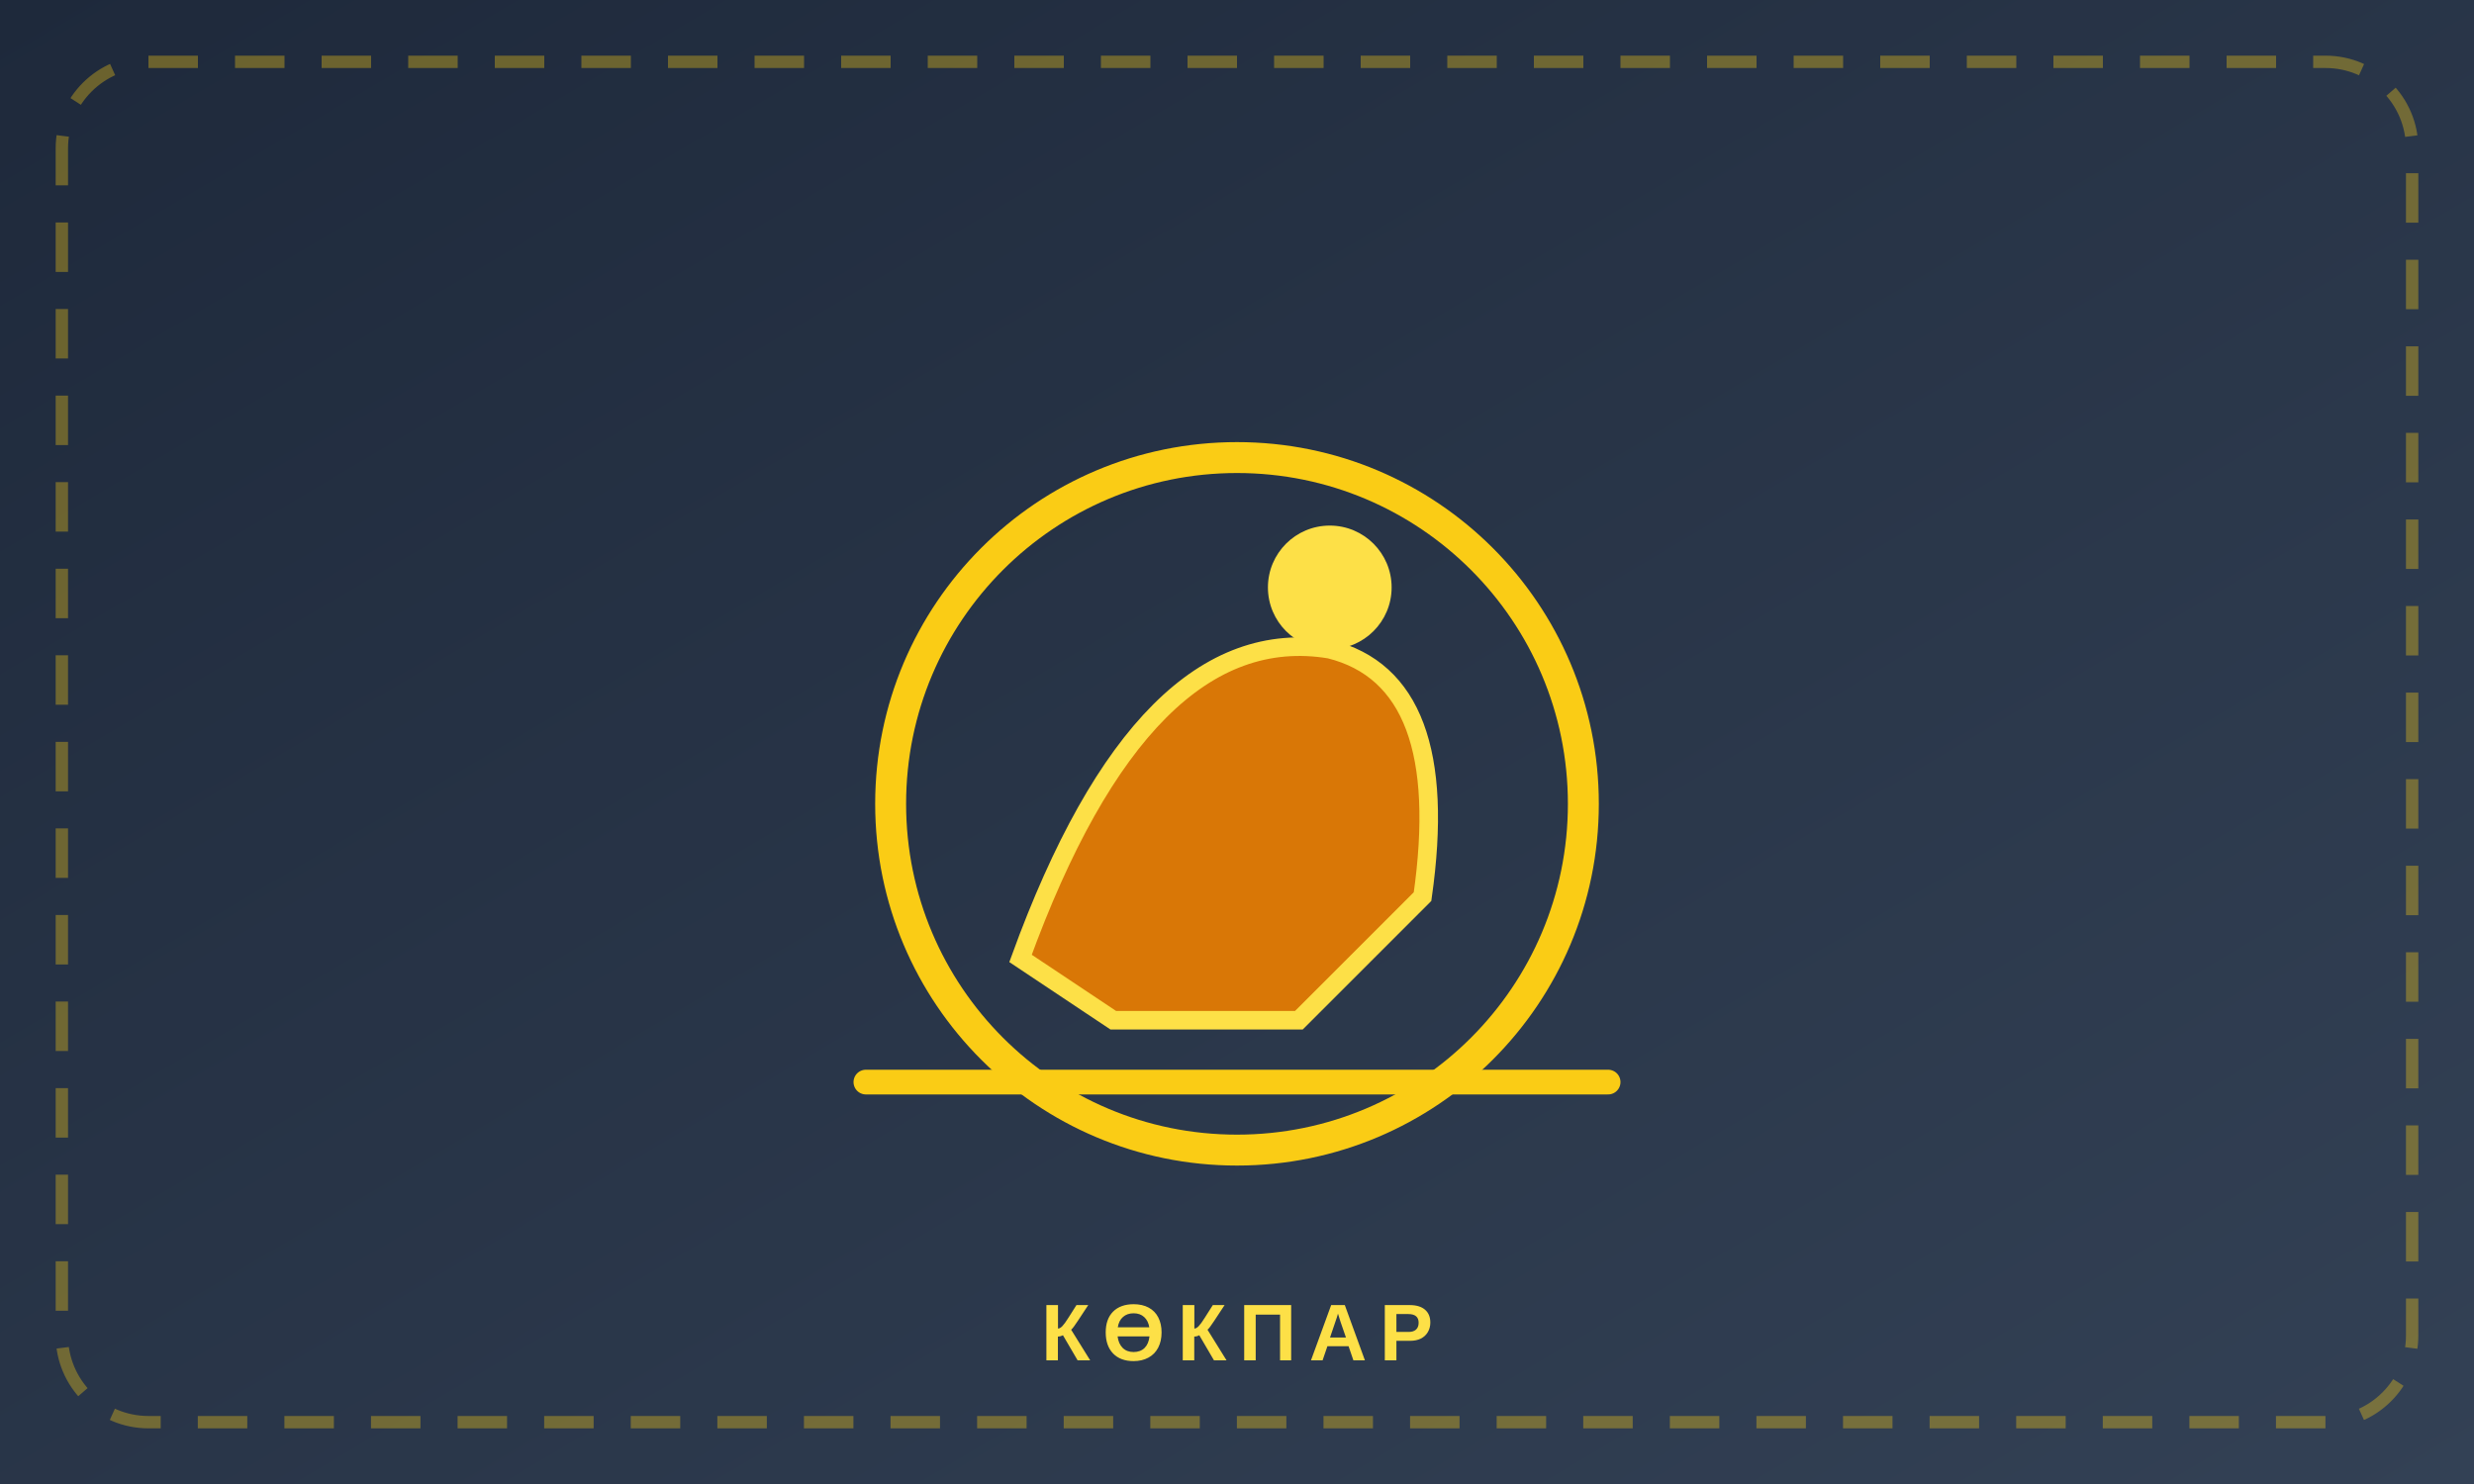
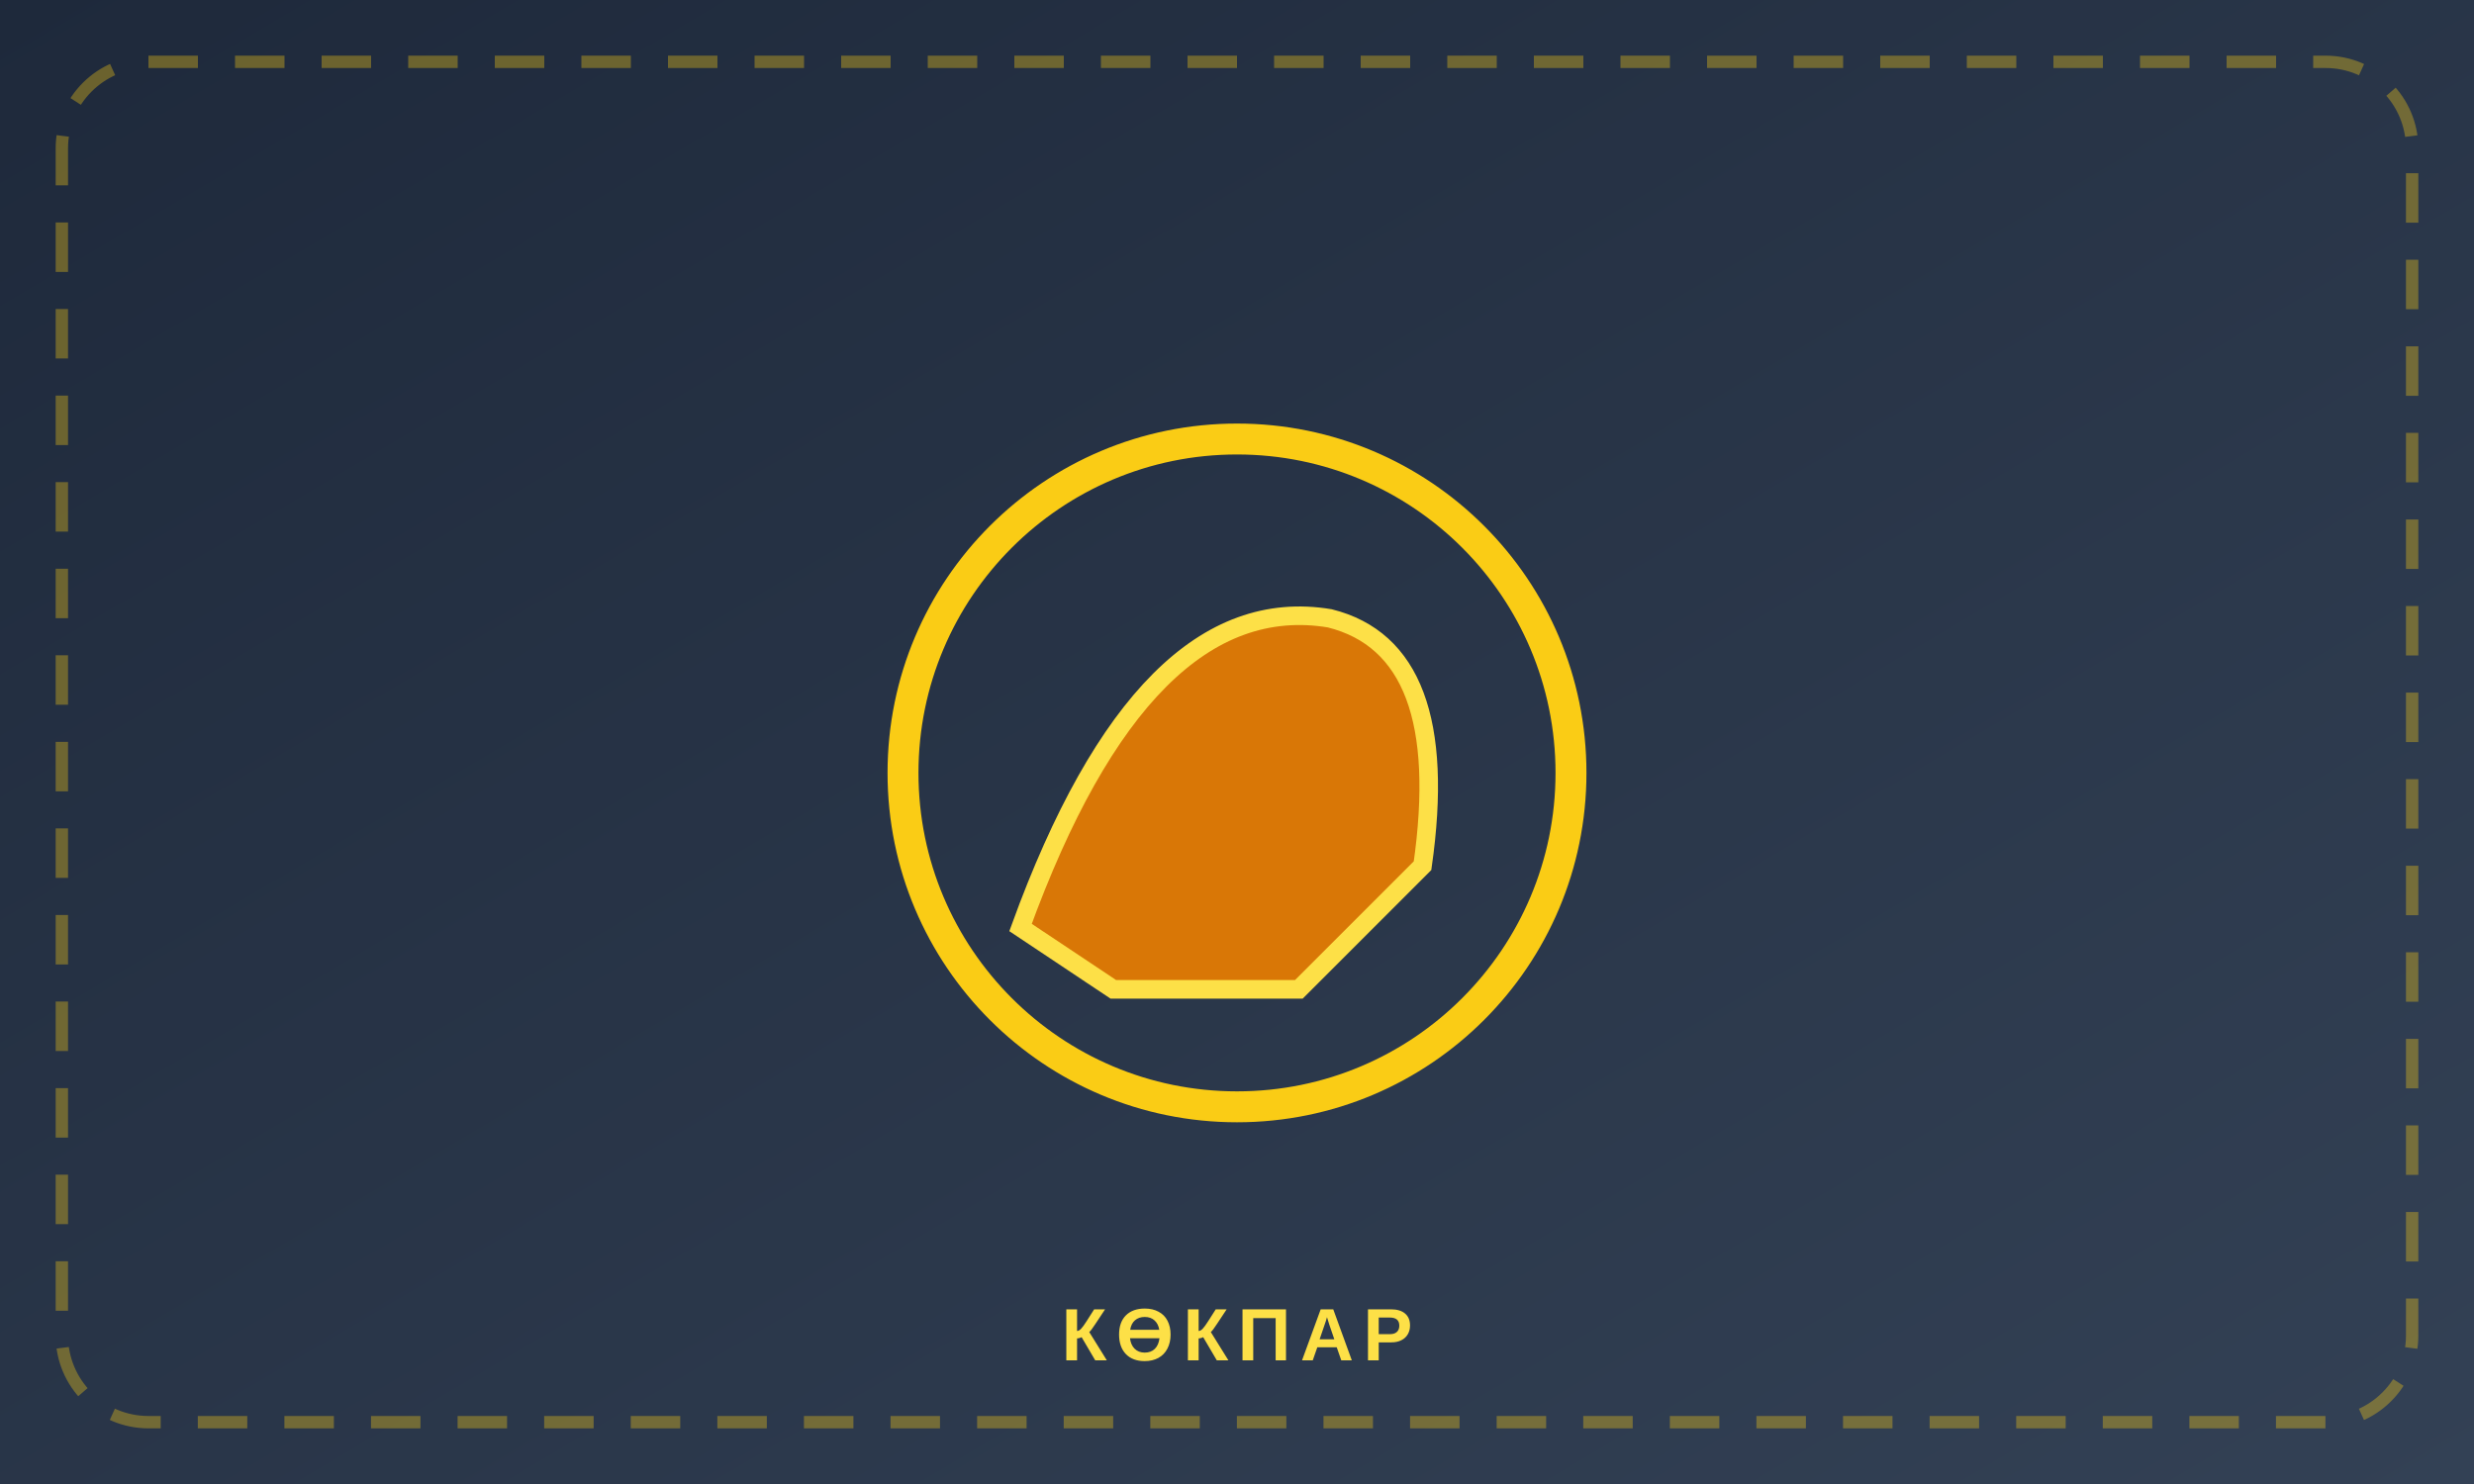
<svg xmlns="http://www.w3.org/2000/svg" viewBox="0 0 400 240" width="400" height="240">
  <defs>
    <linearGradient id="g_kokpar" x1="0" y1="0" x2="1" y2="1">
      <stop offset="0%" stop-color="#1e293b" />
      <stop offset="100%" stop-color="#334155" />
    </linearGradient>
  </defs>
  <rect width="400" height="240" fill="url(#g_kokpar)" />
  <rect x="10" y="10" width="380" height="220" rx="14" fill="none" stroke="#facc15" stroke-opacity="0.35" stroke-width="2" stroke-dasharray="8 6" />
-   <circle cx="200" cy="130" r="56" stroke="#facc15" stroke-width="5" fill="none" />
-   <path d="M165 155 Q185 100 215 105 Q235 110 230 145 L210 165 L180 165 Z" fill="#d97706" stroke="#fde047" stroke-width="3" />
-   <circle cx="215" cy="95" r="10" fill="#fde047" />
-   <line x1="140" y1="175" x2="260" y2="175" stroke="#facc15" stroke-width="4" stroke-linecap="round" />
-   <text x="200" y="220" fill="#fde047" font-family="Arial, sans-serif" font-size="13" font-weight="bold" letter-spacing="2" text-anchor="middle">КӨКПАР</text>
+   <circle cx="200" cy="125" r="54" stroke="#facc15" stroke-width="5" fill="none" />
+   <path d="M165 150 Q185 95 215 100 Q235 105 230 140 L210 160 L180 160 Z" fill="#d97706" stroke="#fde047" stroke-width="3" />
+   <text x="200" y="220" fill="#fde047" font-family="Arial, sans-serif" font-size="12" font-weight="bold" letter-spacing="1.5" text-anchor="middle">КӨКПАР</text>
</svg>
